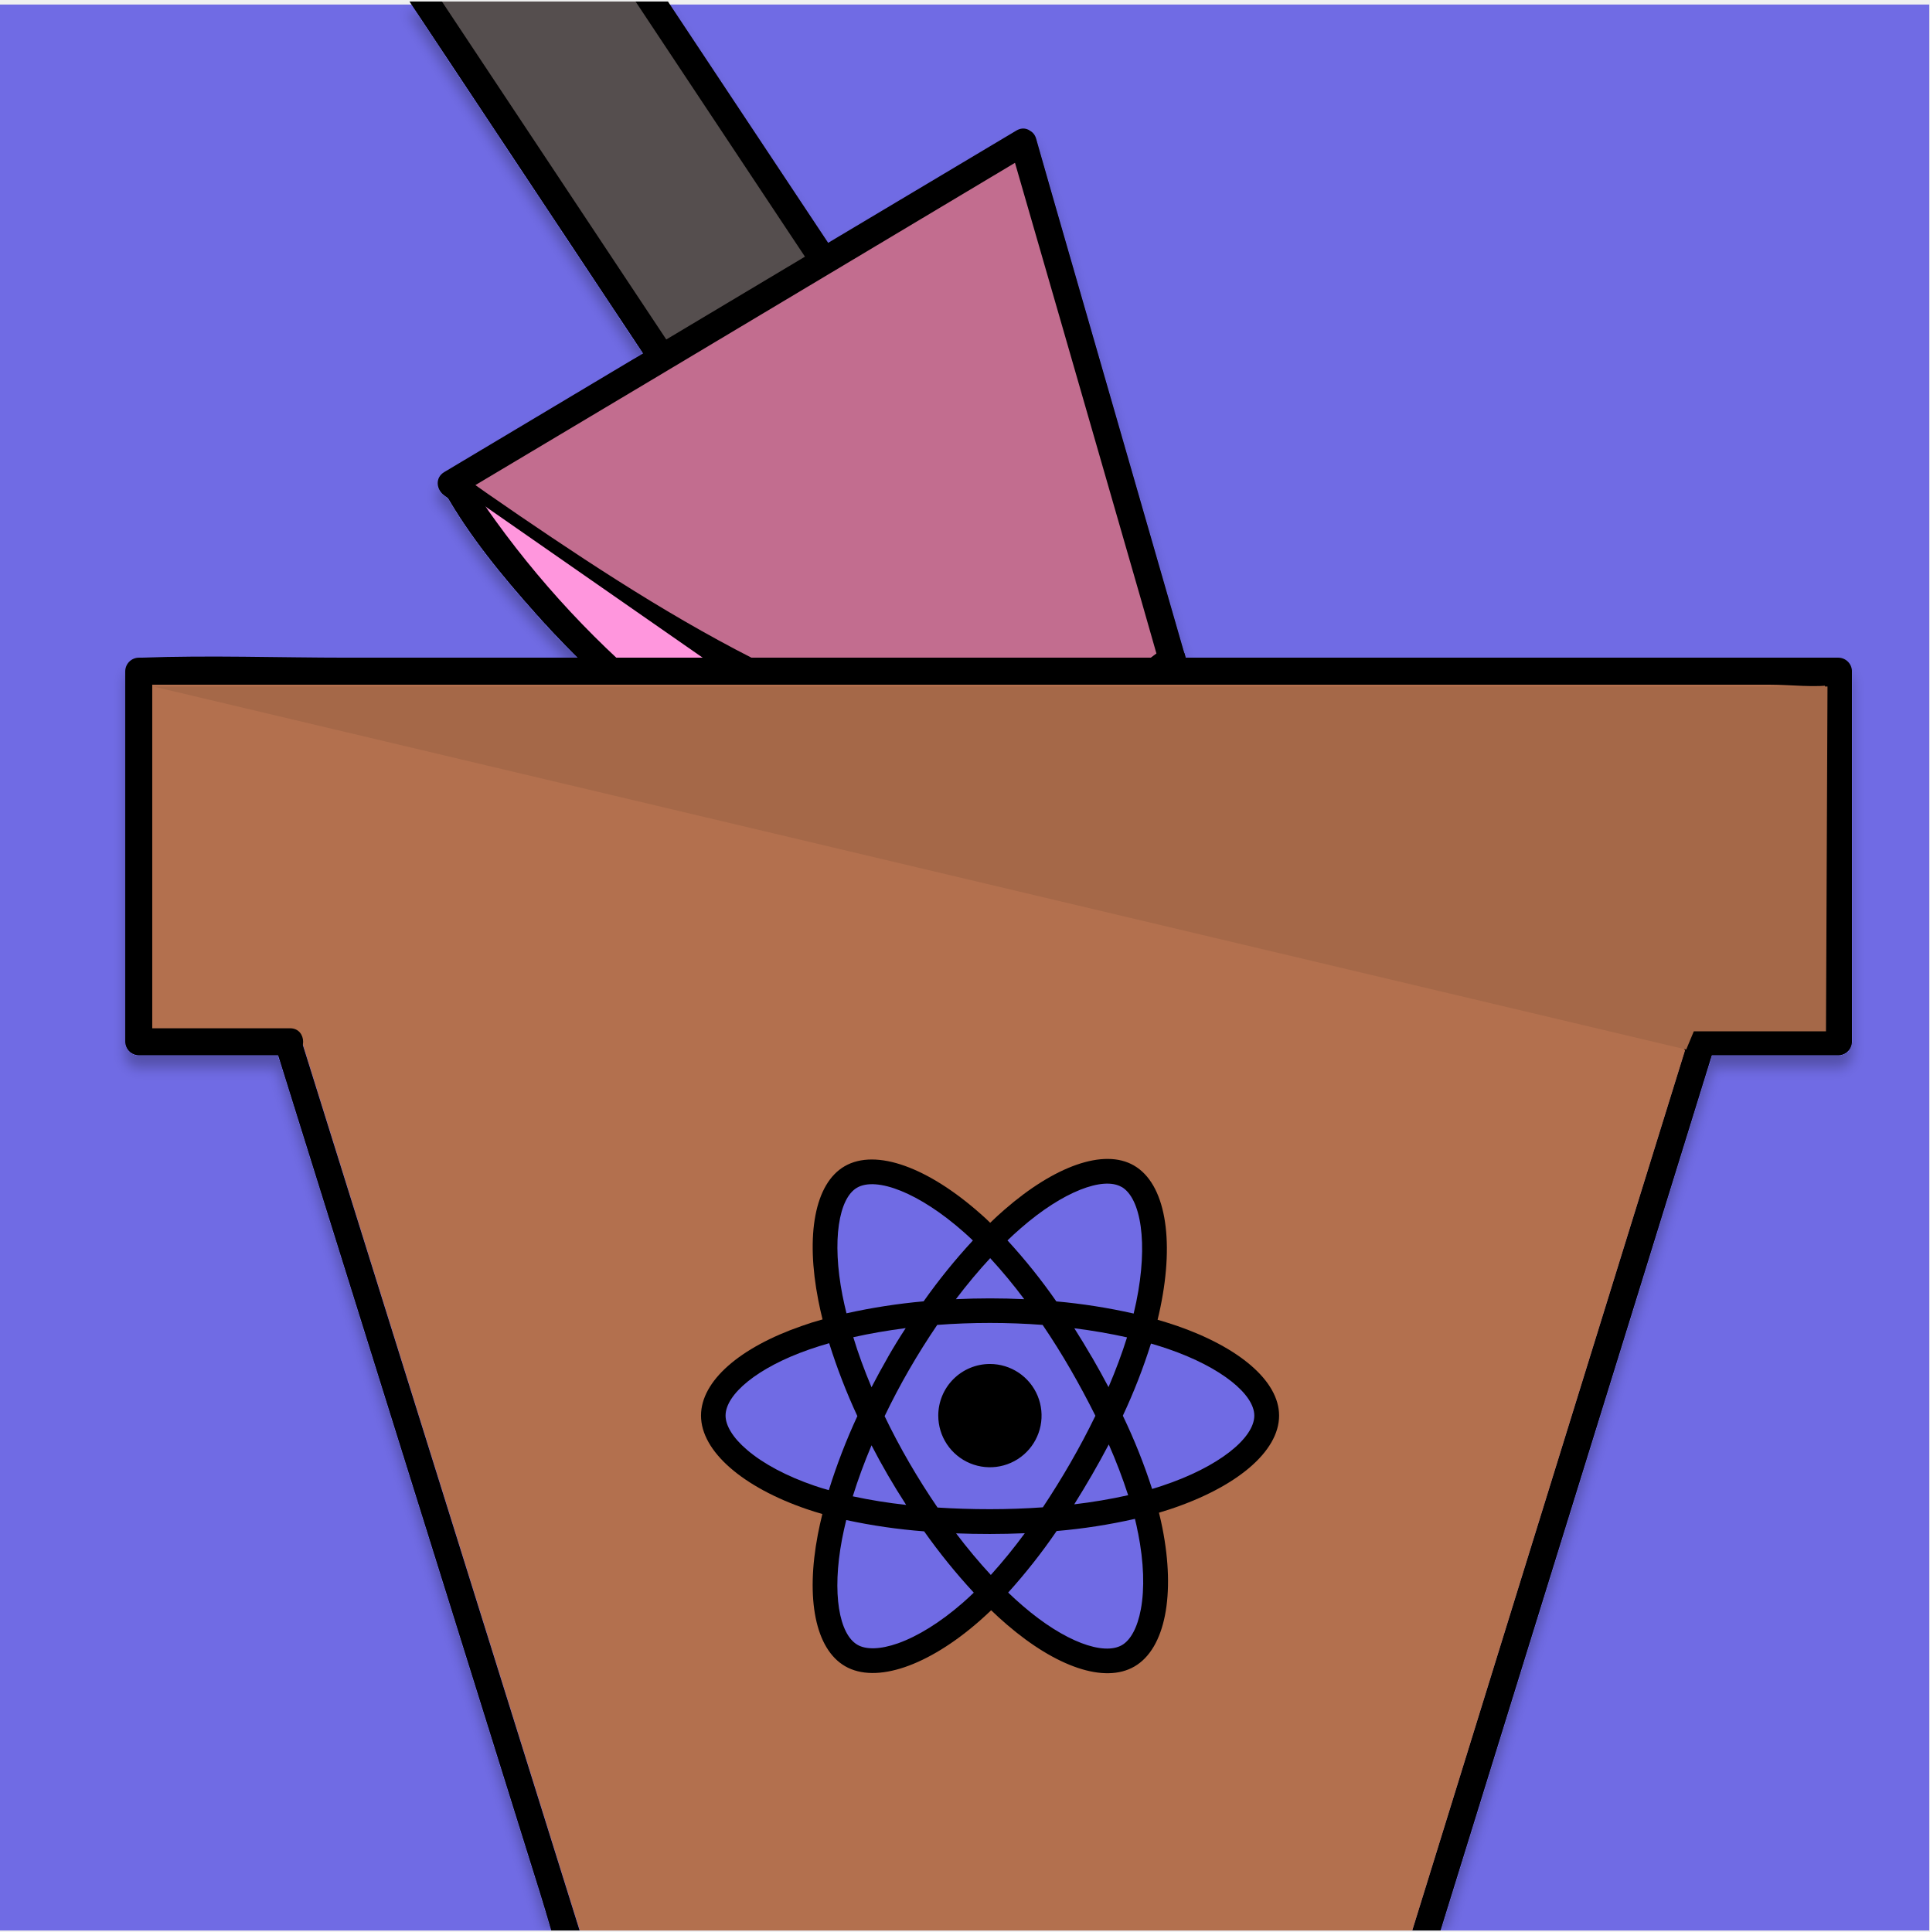
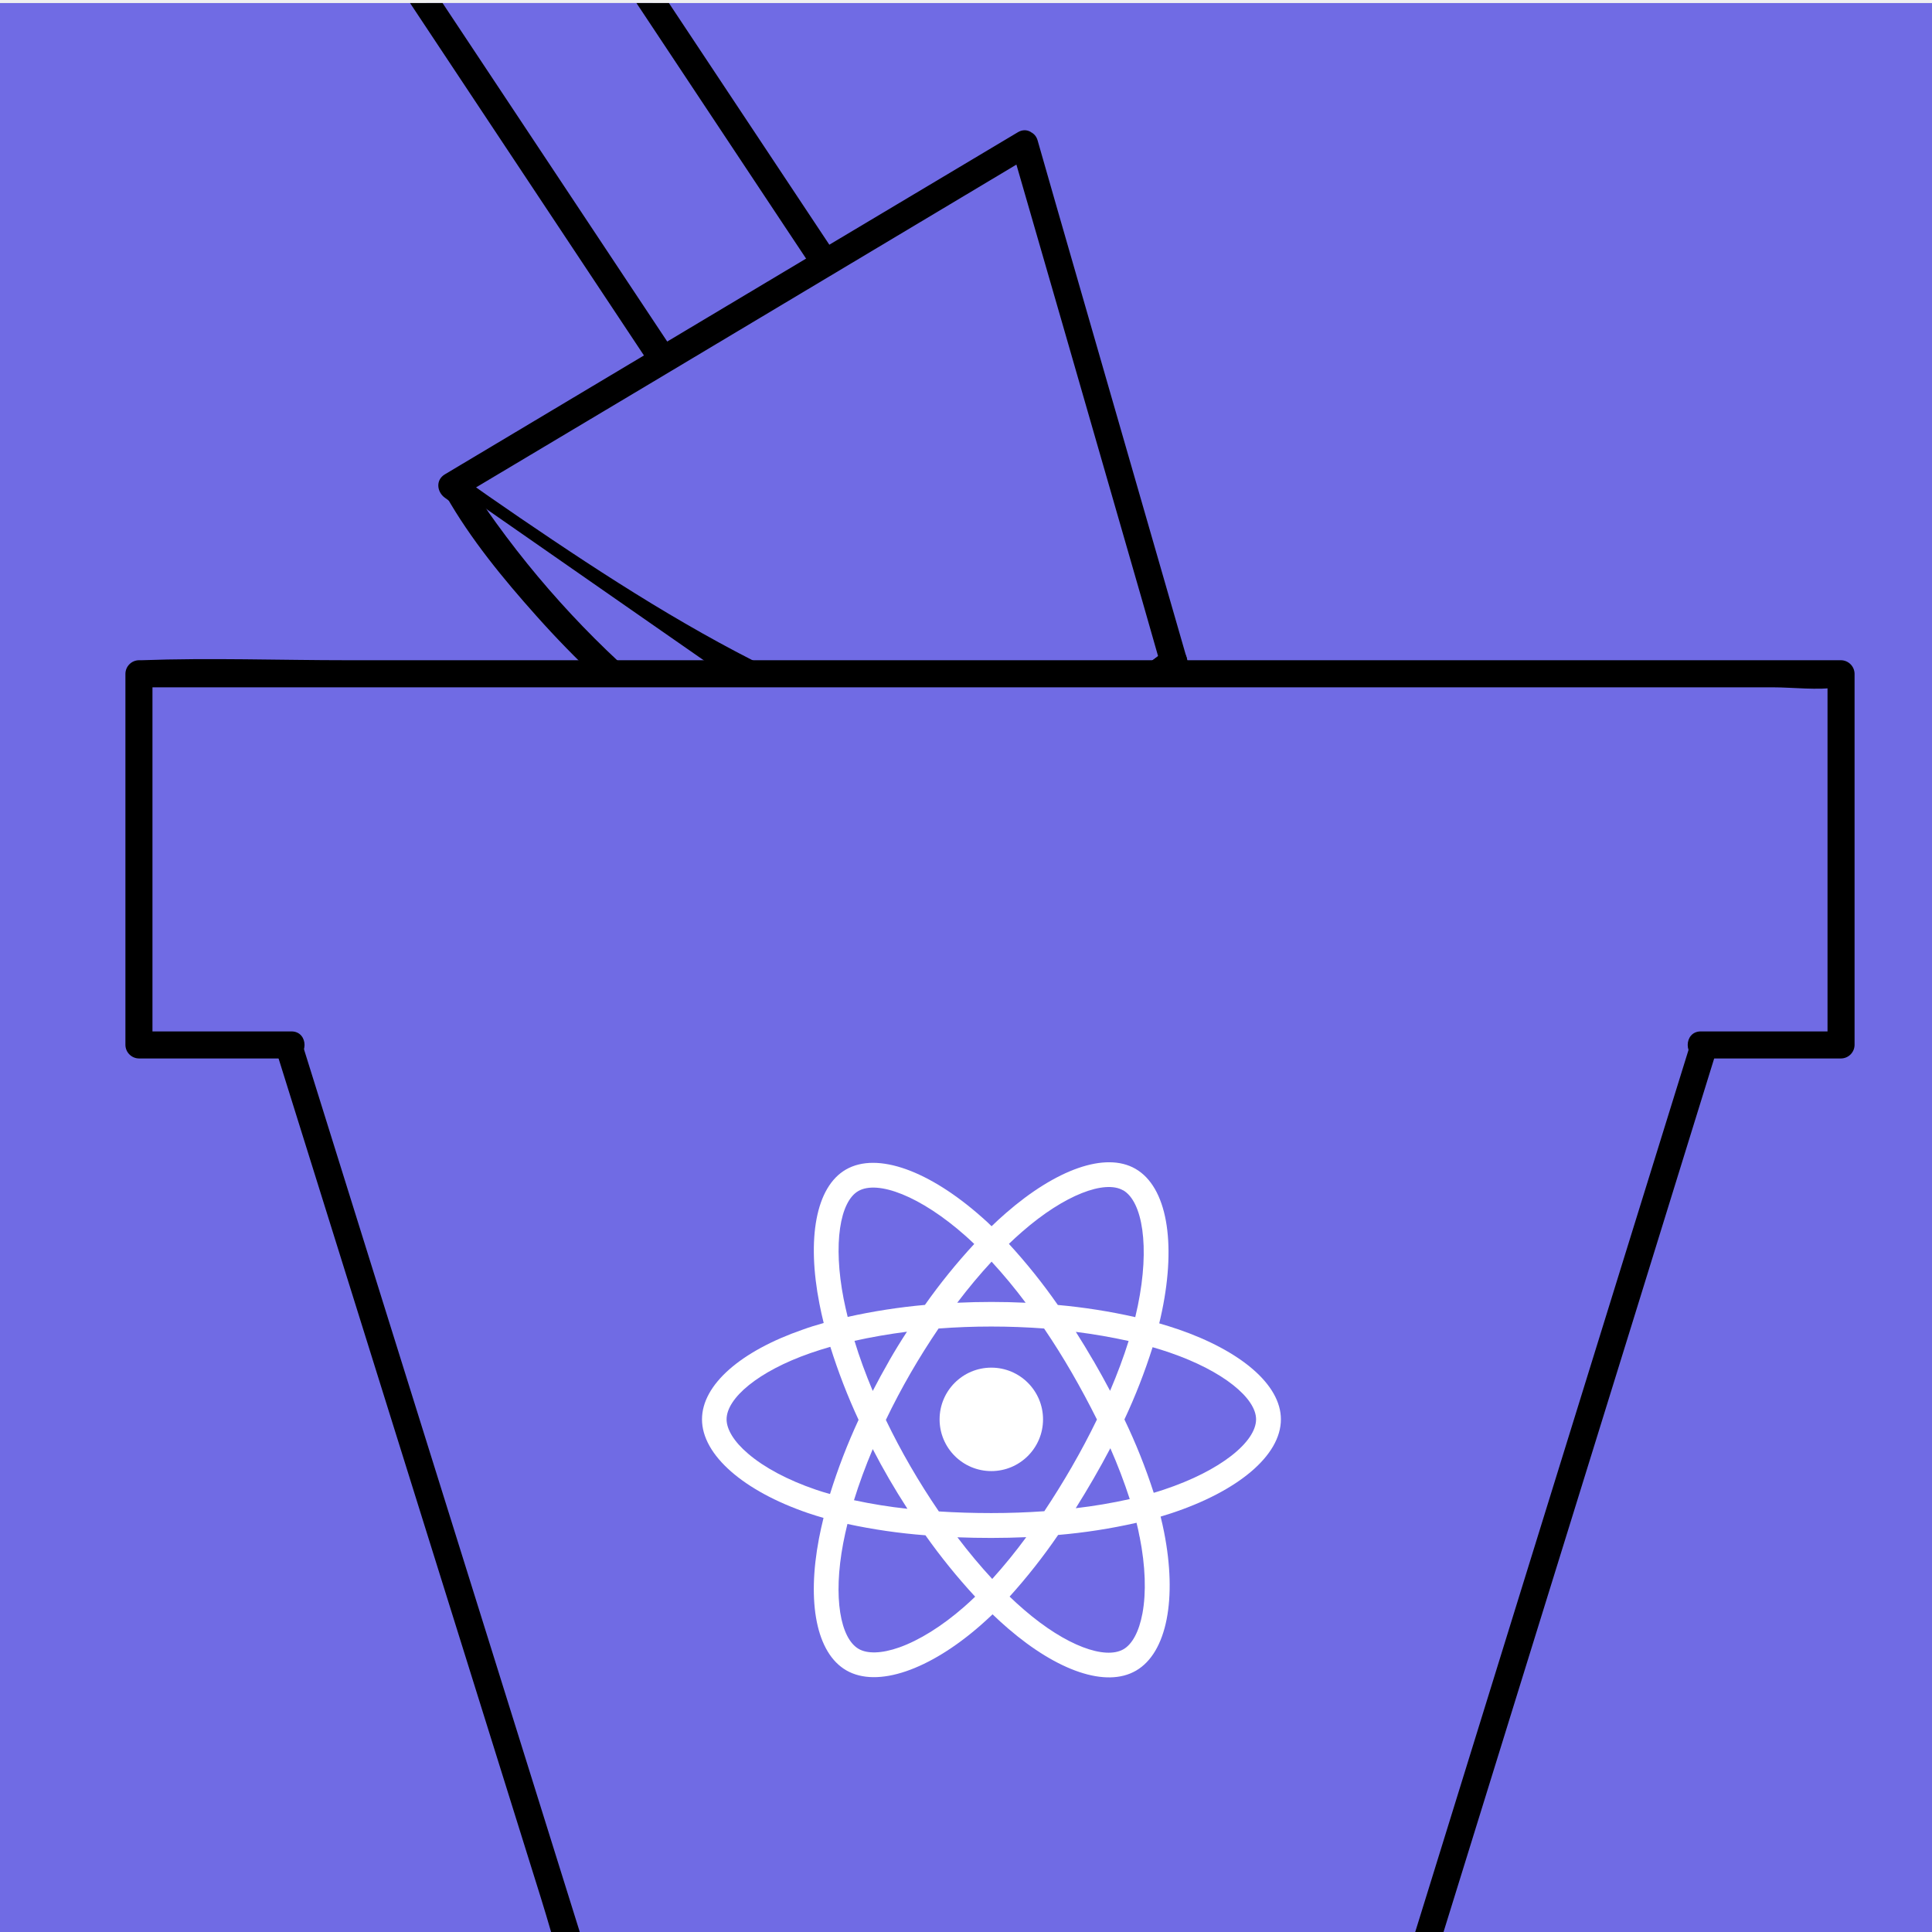
- <svg xmlns="http://www.w3.org/2000/svg" width="635" height="636" viewBox="0 0 635 636" fill="none">
-   <g clip-path="url(#clip0_1_25)">
-     <path d="M635 1.5H0V636.5H635V1.5Z" fill="#706BE4" />
-     <g filter="url(#filter0_d_1_25)">
-       <path d="M155.146 -88.964L103.504 -54.691L225.121 128.565L276.763 94.293L155.146 -88.964Z" fill="#554E4E" />
-       <path d="M274.52 90.44L222.87 124.72L228.96 126.31L187.77 64.25L122.41 -34.22L107.34 -56.94L105.74 -50.85L157.39 -85.13L151.3 -86.72L192.49 -24.66L257.84 73.81L272.92 96.5C276.07 101.25 283.78 96.8 280.6 92.01L239.41 29.97L174.06 -68.5L159 -91.21C157.73 -93.13 155 -94.21 152.92 -92.81L101.25 -58.5C99.34 -57.22 98.25 -54.5 99.66 -52.41L140.85 9.66L206.2 108.12L221.28 130.84C222.55 132.76 225.28 133.84 227.36 132.44L279 98.12C283.75 94.97 279.3 87.27 274.52 90.44Z" fill="black" />
-       <path d="M336.78 46.81L148.46 159.25C148.46 159.25 211.08 204.85 258.6 226.8C289.85 241.24 336.89 253.26 336.89 253.26L385.8 216.83L336.78 46.81Z" fill="#C26D8F" />
-       <path d="M334.54 42.97L270.84 80.97L169.39 141.57L146.21 155.41C143.13 157.25 143.57 161.17 146.21 163.09C179.08 187 213.71 209.83 250.21 227.73C273.34 239.06 298.07 247.01 322.8 254.03C326.8 255.16 334.96 259.16 339.12 257.09C343.12 255.09 346.85 251.33 350.4 248.68L388.01 220.68C388.824 220.16 389.455 219.398 389.814 218.502C390.173 217.605 390.241 216.618 390.01 215.68L373.44 158.19L347.04 66.61L341.04 45.66C339.46 40.17 330.87 42.51 332.46 48.03L349.07 105.5L375.47 197.08L381.47 218.08L383.47 213.08L334.56 249.51L337.99 249.06C311.39 242.25 284.45 234.13 259.55 222.49C228.44 207.94 199.25 189.02 170.92 169.71C164.1 165.05 157.3 160.36 150.62 155.5V163.18L214.32 125.18L315.84 64.5L339 50.65C343.94 47.72 339.47 40.03 334.54 42.97Z" fill="black" />
-       <path d="M396.8 261.08L348.32 297.96L336.89 253.26L385.8 216.83L396.8 261.08Z" fill="white" />
-       <path d="M394.55 257.25L346.08 294.12L352.61 296.78L341.17 252.08L339.17 257.08L388 220.67L381.47 218.02L392.47 262.27C393.85 267.82 402.47 265.47 401.05 259.9L390.05 215.65C389.42 213.1 385.83 211.27 383.52 212.99L334.61 249.42C333.799 249.943 333.171 250.705 332.813 251.601C332.454 252.497 332.383 253.482 332.61 254.42L344 299.14C344.65 301.66 348.23 303.56 350.54 301.8L399 264.93C403.54 261.5 399.11 253.78 394.55 257.25Z" fill="black" />
-       <path d="M348.32 297.96C211.86 268.71 150.45 160.25 150.45 160.25L348.32 297.96Z" fill="#FF96DD" />
-       <path d="M349.5 293.67C304 283.828 261.319 263.811 224.66 235.12C201.218 216.915 180.49 195.463 163.1 171.41C159.939 167.095 156.999 162.622 154.29 158.01C151.47 153.01 143.78 157.51 146.61 162.5C154.67 176.69 165.4 189.73 176.22 201.85C202.035 230.845 232.818 255 267.12 273.18C292.349 286.444 319.261 296.223 347.12 302.25C352.7 303.46 355.12 294.89 349.48 293.67H349.5Z" fill="black" />
-       <path d="M578.9 278.01C579.582 278.018 580.253 278.181 580.863 278.487C581.472 278.794 582.004 279.235 582.417 279.778C582.829 280.321 583.113 280.952 583.245 281.621C583.377 282.29 583.355 282.981 583.18 283.64C583.12 283.86 583.02 284.09 582.97 284.32C581.86 289.42 579.83 294.48 578.28 299.46C575 310.06 571.717 320.66 568.43 331.26L538.43 428.17L503.81 539.78C494.243 570.64 484.68 601.503 475.12 632.37C471.16 645.15 467.197 657.93 463.23 670.71C463.06 671.273 462.786 671.799 462.42 672.26C464.22 669.68 463.06 665.08 458.94 665.08H455.53C456.68 660.86 458.27 656.67 459.53 652.53L469.38 620.72C479.38 588.42 489.38 556.117 499.38 523.81C510.9 486.61 522.427 449.41 533.96 412.21C543.533 381.337 553.097 350.473 562.65 319.62C565.983 308.86 569.317 298.1 572.65 287.34C574.424 287.315 576.195 287.171 577.95 286.91C578.239 286.885 578.531 286.885 578.82 286.91L574.53 281.28C573.9 283.28 573.28 285.28 572.65 287.34C567.86 287.43 562.82 286.91 558.27 286.91H82.27C81.758 285.185 81.089 283.512 80.27 281.91C80.176 281.695 80.106 281.47 80.06 281.24L75.77 286.87H82.23C83.23 290.27 84.02 293.87 85 297.05C88.333 307.65 91.647 318.253 94.94 328.86C105.033 361.16 115.127 393.463 125.22 425.77C136.853 462.97 148.48 500.17 160.1 537.37C169.74 568.237 179.383 599.1 189.03 629.96C192.69 641.653 196.357 653.347 200.03 665.04H196.77L201.05 668.31L200.05 665.04H455.45C455.2 665.9 454.98 666.77 454.79 667.63C454.73 667.86 454.65 668.08 454.58 668.31C453.09 673.11 459.49 675.5 462.24 672.31C461.844 672.826 461.331 673.239 460.743 673.516C460.155 673.792 459.509 673.924 458.86 673.9H196.87C195.9 673.884 194.96 673.558 194.188 672.969C193.416 672.381 192.853 671.561 192.58 670.63C192.51 670.41 192.45 670.17 192.37 669.95C186.52 654.76 182.55 638.54 177.69 623.01C167.603 590.697 157.51 558.393 147.41 526.1C135.803 488.953 124.177 451.777 112.53 414.57C102.89 383.71 93.247 352.847 83.6 321.98C79.6 309.2 75.6 296.42 71.6 283.64C71.427 282.98 71.406 282.289 71.54 281.62C71.673 280.951 71.958 280.321 72.371 279.778C72.785 279.236 73.317 278.794 73.927 278.488C74.536 278.181 75.208 278.018 75.89 278.01H76.76C97.05 277.24 117.52 278.01 137.82 278.01H578.9Z" fill="black" />
-       <path d="M574.61 281.28L578.9 286.91C578.611 286.885 578.319 286.885 578.03 286.91C576.275 287.172 574.504 287.315 572.73 287.34C573.36 285.32 574 283.3 574.61 281.28Z" fill="black" />
-       <path d="M572.73 287.34C569.397 298.1 566.063 308.86 562.73 319.62C553.163 350.48 543.587 381.343 534 412.21C522.473 449.41 510.947 486.61 499.42 523.81C489.42 556.123 479.42 588.427 469.42 620.72L459.56 652.5C458.27 656.64 456.68 660.83 455.56 665.05H200.13C196.477 653.35 192.81 641.657 189.13 629.97C179.49 599.11 169.847 568.247 160.2 537.38C148.573 500.18 136.947 462.98 125.32 425.78C115.227 393.473 105.133 361.17 95.04 328.87C91.707 318.27 88.393 307.667 85.1 297.06C84.1 293.92 83.38 290.28 82.33 286.88H558.33C562.9 286.91 567.94 287.43 572.73 287.34Z" fill="#B3704E" />
-       <path d="M82.37 286.91H75.91L80.2 281.28C80.246 281.51 80.316 281.735 80.41 281.95C81.213 283.54 81.869 285.201 82.37 286.91Z" fill="black" />
-       <path d="M143.48 342.94H45.67V220.97H605.1V342.94H506.96" fill="#B3704E" />
-       <path d="M93.48 338.5H45.67L50.11 342.95V220.95L45.67 225.4H582.45C589.4 225.4 597.29 226.45 604.19 225.4C604.493 225.375 604.797 225.375 605.1 225.4L600.66 220.95V342.95L605.1 338.5H558C552.28 338.5 552.27 347.39 558 347.39H605.1C606.274 347.377 607.397 346.905 608.229 346.076C609.06 345.246 609.534 344.124 609.55 342.95V220.95C609.532 219.775 609.057 218.654 608.227 217.823C607.396 216.993 606.275 216.518 605.1 216.5H114.31C91.79 216.5 69.09 215.68 46.58 216.5H45.67C44.495 216.515 43.372 216.989 42.541 217.82C41.709 218.652 41.236 219.775 41.22 220.95V342.95C41.238 344.124 41.713 345.244 42.544 346.073C43.375 346.902 44.496 347.374 45.67 347.39H95.48C101.2 347.39 101.21 338.5 95.48 338.5H93.48Z" fill="black" />
-       <path d="M387.13 436.38C385.13 435.69 383.06 435.05 381.01 434.45C381.35 433.07 381.66 431.67 381.95 430.28C386.59 407.77 383.56 389.63 373.2 383.66C363.28 377.94 347.04 383.91 330.65 398.18C329.03 399.587 327.45 401.037 325.91 402.53C324.91 401.53 323.83 400.53 322.76 399.61C305.57 384.36 288.35 377.93 278.01 383.91C268.09 389.65 265.15 406.7 269.33 428.03C269.743 430.15 270.21 432.253 270.73 434.34C268.29 435.007 265.957 435.743 263.73 436.55C243.58 443.55 230.73 454.55 230.73 466C230.73 477.79 244.54 489.62 265.52 496.79C267.22 497.37 268.937 497.907 270.67 498.4C270.11 500.653 269.61 502.92 269.17 505.2C265.17 526.2 268.3 542.8 278.17 548.51C288.39 554.4 305.53 548.34 322.23 533.75C323.55 532.59 324.88 531.37 326.23 530.09C327.897 531.703 329.613 533.267 331.38 534.78C347.55 548.7 363.52 554.32 373.38 548.6C383.59 542.69 386.91 524.81 382.6 503.05C382.273 501.39 381.893 499.697 381.46 497.97C382.66 497.61 383.84 497.24 385 496.86C406.81 489.64 421 477.95 421 466C421 454.54 407.72 443.46 387.17 436.38H387.13Z" fill="black" />
-       <path d="M382.4 489.15C381.4 489.49 380.29 489.82 379.2 490.15C376.542 481.904 373.325 473.848 369.57 466.04C373.18 458.337 376.273 450.403 378.83 442.29C380.783 442.85 382.67 443.443 384.49 444.07C402.1 450.13 412.84 459.07 412.84 466C412.84 473.36 401.24 482.91 382.4 489.15ZM374.58 504.63C376.49 514.25 376.76 522.95 375.5 529.75C374.37 535.86 372.09 539.93 369.27 541.56C363.27 545.03 350.45 540.56 336.62 528.62C335.027 527.253 333.43 525.8 331.83 524.26C337.594 517.872 342.923 511.103 347.78 504C356.452 503.262 365.062 501.925 373.55 500C373.94 501.57 374.29 503.1 374.55 504.6L374.58 504.63ZM295.58 540.96C289.72 543.03 285.05 543.09 282.23 541.46C276.23 538 273.74 524.64 277.14 506.71C277.55 504.59 278.01 502.49 278.53 500.39C286.982 502.211 295.549 503.454 304.17 504.11C309.173 511.184 314.631 517.925 320.51 524.29C319.33 525.43 318.12 526.543 316.88 527.63C309.5 534.08 302.1 538.63 295.58 540.96ZM268.1 489.1C258.82 485.93 251.16 481.81 245.91 477.31C241.19 473.31 238.81 469.26 238.81 466C238.81 459.07 249.14 450.23 266.37 444.23C268.53 443.483 270.71 442.797 272.91 442.17C275.476 450.364 278.576 458.381 282.19 466.17C278.525 474.077 275.388 482.218 272.8 490.54C271.22 490.12 269.66 489.63 268.1 489.1ZM277.3 426.5C273.73 408.22 276.1 394.44 282.08 390.98C288.44 387.29 302.52 392.55 317.36 405.72C318.31 406.56 319.26 407.45 320.21 408.36C314.371 414.672 308.955 421.363 304 428.39C295.461 429.157 286.98 430.473 278.61 432.33C278.13 430.39 277.693 428.437 277.3 426.47V426.5ZM359.38 446.77C357.52 443.557 355.593 440.383 353.6 437.25C359.67 438.02 365.49 439.04 370.95 440.25C369.31 445.5 367.26 451 364.86 456.63C363.1 453.297 361.273 449.997 359.38 446.73V446.77ZM325.91 414.17C329.87 418.48 333.608 422.989 337.11 427.68C329.62 427.33 322.11 427.33 314.62 427.68C318.32 422.8 322.1 418.28 325.91 414.17ZM292.22 446.82C290.36 450.06 288.57 453.343 286.85 456.67C284.49 451.05 282.46 445.53 280.85 440.2C286.28 438.98 292.07 437.99 298.1 437.2C296.033 440.36 294.073 443.557 292.22 446.79V446.82ZM298.22 495.4C292.329 494.762 286.474 493.821 280.68 492.58C282.36 487.16 284.43 481.52 286.85 475.78C288.57 479.113 290.37 482.397 292.25 485.63C294.13 488.863 296.123 492.11 298.23 495.37L298.22 495.4ZM326.13 518.47C322.27 514.31 318.43 509.71 314.68 504.77C318.32 504.91 322.04 504.98 325.81 504.98C329.58 504.98 333.52 504.89 337.3 504.73C333.812 509.484 330.088 514.06 326.14 518.44L326.13 518.47ZM364.93 475.47C367.343 480.938 369.476 486.525 371.32 492.21C365.459 493.515 359.534 494.516 353.57 495.21C355.57 492.023 357.517 488.793 359.41 485.52C361.303 482.247 363.147 478.907 364.94 475.5L364.93 475.47ZM352.37 481.47C349.483 486.477 346.44 491.387 343.24 496.2C337.59 496.6 331.76 496.81 325.81 496.81C319.86 496.81 314.13 496.63 308.58 496.27C305.3 491.47 302.2 486.553 299.28 481.52C296.36 476.487 293.653 471.377 291.16 466.19C293.667 460.97 296.367 455.853 299.26 450.84C302.153 445.833 305.227 440.937 308.48 436.15C314.14 435.72 319.95 435.5 325.81 435.5C331.67 435.5 337.51 435.72 343.17 436.15C346.403 440.917 349.46 445.797 352.34 450.79C355.22 455.783 357.953 460.873 360.54 466.06C358 471.293 355.277 476.427 352.37 481.46V481.47ZM369.13 390.7C375.51 394.37 377.98 409.19 373.98 428.62C373.72 429.89 373.43 431.15 373.13 432.41C364.744 430.516 356.242 429.18 347.68 428.41C342.778 421.362 337.406 414.653 331.6 408.33C333.02 406.957 334.477 405.623 335.97 404.33C349.97 392.1 363.15 387.28 369.13 390.73V390.7Z" fill="#706BE4" />
-       <path d="M325.82 449.01C329.182 449.01 332.469 450.007 335.265 451.875C338.06 453.743 340.239 456.398 341.526 459.504C342.813 462.611 343.149 466.029 342.493 469.327C341.837 472.624 340.218 475.653 337.841 478.031C335.463 480.408 332.434 482.027 329.136 482.683C325.839 483.339 322.421 483.003 319.314 481.716C316.208 480.429 313.553 478.25 311.685 475.455C309.817 472.659 308.82 469.372 308.82 466.01C308.82 461.501 310.611 457.177 313.799 453.989C316.987 450.801 321.311 449.01 325.82 449.01Z" fill="black" />
-     </g>
-     <path d="M601 339.5L601.5 226H50.5L555 345.5L557.5 339.5H601Z" fill="#A56848" />
-   </g>
+ <svg xmlns="http://www.w3.org/2000/svg" id="Layer_1" data-name="Layer 1" viewBox="0 0 635 635">
  <defs>
-     <filter id="filter0_d_1_25" x="37.22" y="-93.446" width="576.33" height="775.349" filterUnits="userSpaceOnUse" color-interpolation-filters="sRGB">
-       <feFlood flood-opacity="0" result="BackgroundImageFix" />
-       <feColorMatrix in="SourceAlpha" type="matrix" values="0 0 0 0 0 0 0 0 0 0 0 0 0 0 0 0 0 0 127 0" result="hardAlpha" />
-       <feOffset dy="4" />
-       <feGaussianBlur stdDeviation="2" />
-       <feComposite in2="hardAlpha" operator="out" />
-       <feColorMatrix type="matrix" values="0 0 0 0 0 0 0 0 0 0 0 0 0 0 0 0 0 0 0.25 0" />
-       <feBlend mode="normal" in2="BackgroundImageFix" result="effect1_dropShadow_1_25" />
-       <feBlend mode="normal" in="SourceGraphic" in2="effect1_dropShadow_1_25" result="shape" />
-     </filter>
-     <clipPath id="clip0_1_25">
-       <rect width="635" height="635" fill="white" transform="translate(0 0.5)" />
+     <style>.cls-1{fill:none;}.cls-2{fill:#706be4;}.cls-3{clip-path:url(#clip-path);}.cls-4{fill:#fff;}</style>
+     <clipPath id="clip-path">
+       <rect class="cls-1" y="1" width="635" height="635" />
    </clipPath>
  </defs>
+   <rect class="cls-2" y="1" width="635" height="635" />
+   <g class="cls-3">
+     <rect class="cls-2" x="159.14" y="-89.67" width="61.98" height="219.94" transform="translate(20.49 108.52) rotate(-33.57)" />
+     <path d="M274.52,90.94l-51.65,34.28,6.09,1.59L187.77,64.75,122.41-33.72,107.34-56.44l-1.6,6.09,51.65-34.28-6.09-1.59,41.19,62.06,65.35,98.47L272.92,97c3.15,4.75,10.86.3,7.68-4.49L239.41,30.47,174.06-68,159-90.71c-1.27-1.92-4-3-6.08-1.6L101.25-58c-1.91,1.28-3,4-1.59,6.09l41.19,62.07,65.35,98.46,15.08,22.72c1.27,1.92,4,3,6.08,1.6L279,98.62C283.75,95.47,279.3,87.77,274.52,90.94Z" />
+     <path class="cls-2" d="M336.78,47.31,148.46,159.75s62.62,45.6,110.14,67.55c31.25,14.44,78.29,26.46,78.29,26.46l48.91-36.43Z" />
+     <path d="M334.54,43.47l-63.7,38L169.39,142.07l-23.18,13.84c-3.08,1.84-2.64,5.76,0,7.68,32.87,23.91,67.5,46.74,104,64.64,23.13,11.33,47.86,19.28,72.59,26.3,4,1.13,12.16,5.13,16.32,3.06,4-2,7.73-5.76,11.28-8.41l37.61-28a4.62,4.62,0,0,0,2-5l-16.57-57.49-26.4-91.58-6-20.95c-1.58-5.49-10.17-3.15-8.58,2.37L349.07,106l26.4,91.58,6,21,2-5-48.91,36.43,3.43-.45c-26.6-6.81-53.54-14.93-78.44-26.57-31.11-14.55-60.3-33.47-88.63-52.78-6.82-4.66-13.62-9.35-20.3-14.21v7.68l63.7-38L315.84,65,339,51.15C343.94,48.22,339.47,40.53,334.54,43.47Z" />
+     <polygon class="cls-2" points="396.8 261.58 348.32 298.46 336.89 253.76 385.8 217.33 396.8 261.58" />
+     <path d="M394.55,257.75l-48.47,36.87,6.53,2.66-11.44-44.7-2,5L388,221.17l-6.53-2.65,11,44.25c1.38,5.55,10,3.2,8.58-2.37l-11-44.25c-.63-2.55-4.22-4.38-6.53-2.66l-48.91,36.43a4.65,4.65,0,0,0-2,5L344,299.64c.65,2.52,4.23,4.42,6.54,2.66L399,265.43C403.54,262,399.11,254.28,394.55,257.75Z" />
+     <path class="cls-2" d="M348.32,298.46C211.86,269.21,150.45,160.75,150.45,160.75" />
+     <path d="M349.5,294.17a308.31,308.31,0,0,1-124.84-58.55,312.44,312.44,0,0,1-61.56-63.71,158.61,158.61,0,0,1-8.81-13.4c-2.82-5-10.51-.5-7.68,4.49,8.06,14.19,18.79,27.23,29.61,39.35a326.3,326.3,0,0,0,90.9,71.33,315.1,315.1,0,0,0,80,29.07c5.58,1.21,8-7.36,2.36-8.58Z" />
+     <path d="M458.94,665.58H196.87l4.28,3.27-12-38.35-28.93-92.59-34.88-111.6L95.08,329.4l-9.94-31.81c-1.49-4.76-2.41-10.7-4.73-15.14a3.25,3.25,0,0,1-.21-.67l-4.29,5.63H558.35c6.27,0,13.47,1,19.68,0a5.06,5.06,0,0,1,.87,0l-4.29-5.63-11.89,38.34L534,412.71l-34.58,111.6-30,96.91L459.56,653c-1.55,5-3.54,10-4.69,15.14-.06.23-.14.45-.21.68-1.7,5.48,6.88,7.82,8.57,2.36l11.89-38.34,28.69-92.59L538.4,428.67l30-96.91,9.85-31.8c1.55-5,3.58-10,4.69-15.14,0-.23.15-.46.21-.68a4.48,4.48,0,0,0-4.28-5.63H137.84c-20.3,0-40.77-.77-61.06,0h-.87a4.49,4.49,0,0,0-4.29,5.63l12,38.34,28.93,92.59,34.88,111.61,30.28,96.91c4.86,15.53,8.83,31.75,14.68,46.94.08.22.14.46.21.68a4.55,4.55,0,0,0,4.29,3.27H458.94C464.67,674.48,464.68,665.58,458.94,665.58Z" />
+     <polyline class="cls-2" points="143.48 343.44 45.67 343.44 45.67 221.47 605.1 221.47 605.1 343.44 506.96 343.44" />
+     <path d="M95.8,339H45.67l4.44,4.45v-122l-4.44,4.45H582.45c6.95,0,14.84,1.05,21.74,0a5.53,5.53,0,0,1,.91,0l-4.44-4.45v122L605.1,339H559c-5.72,0-5.73,8.89,0,8.89H605.1a4.5,4.5,0,0,0,4.45-4.44v-122A4.52,4.52,0,0,0,605.1,217H114.31c-22.52,0-45.22-.82-67.73,0h-.91a4.51,4.51,0,0,0-4.45,4.45v122a4.51,4.51,0,0,0,4.45,4.44H95.8c5.72,0,5.73-8.89,0-8.89Z" />
+     <path class="cls-4" d="M387.13,436.88c-2-.69-4.07-1.33-6.12-1.93.34-1.38.65-2.78.94-4.17,4.64-22.51,1.61-40.65-8.75-46.62-9.92-5.72-26.16.25-42.55,14.52q-2.43,2.11-4.74,4.35c-1-1-2.08-2-3.15-2.92-17.19-15.25-34.41-21.68-44.75-15.7-9.92,5.74-12.86,22.79-8.68,44.12q.62,3.18,1.4,6.31-3.66,1-7,2.21c-20.15,7-33,18-33,29.45,0,11.79,13.81,23.62,34.79,30.79q2.55.87,5.15,1.61-.84,3.38-1.5,6.8c-4,21-.87,37.6,9,43.31,10.22,5.89,27.36-.17,44.06-14.76,1.32-1.16,2.65-2.38,4-3.66q2.5,2.42,5.15,4.69c16.17,13.92,32.14,19.54,42,13.82,10.21-5.91,13.53-23.79,9.22-45.55q-.49-2.49-1.14-5.08,1.8-.54,3.54-1.11c21.81-7.22,36-18.91,36-30.86,0-11.46-13.28-22.54-33.83-29.62Z" />
+     <path class="cls-2" d="M382.4,489.65c-1,.34-2.11.67-3.2,1a190.4,190.4,0,0,0-9.63-24.11,191.81,191.81,0,0,0,9.26-23.75q2.93.84,5.66,1.78c17.61,6.06,28.35,15,28.35,21.93,0,7.36-11.6,16.91-30.44,23.15Zm-7.82,15.48c1.91,9.62,2.18,18.32.92,25.12-1.13,6.11-3.41,10.18-6.23,11.81-6,3.47-18.82-1-32.65-12.94q-2.39-2.05-4.79-4.36a192.06,192.06,0,0,0,15.95-20.26,189,189,0,0,0,25.77-4c.39,1.57.74,3.1,1,4.6Zm-79,36.33c-5.86,2.07-10.53,2.13-13.35.5-6-3.46-8.49-16.82-5.09-34.75.41-2.12.87-4.22,1.39-6.32a190.36,190.36,0,0,0,25.64,3.72,199.79,199.79,0,0,0,16.34,20.18q-1.77,1.71-3.63,3.34c-7.38,6.45-14.78,11-21.3,13.33ZM268.1,489.6c-9.28-3.17-16.94-7.29-22.19-11.79-4.72-4-7.1-8.05-7.1-11.31,0-6.93,10.33-15.77,27.56-21.77q3.24-1.12,6.54-2.06a196.64,196.64,0,0,0,9.28,24,197.35,197.35,0,0,0-9.39,24.37C271.22,490.62,269.66,490.13,268.1,489.6ZM277.3,427c-3.57-18.28-1.2-32.06,4.78-35.52,6.36-3.69,20.44,1.57,35.28,14.74.95.84,1.9,1.73,2.85,2.64A194.84,194.84,0,0,0,304,428.89a199.6,199.6,0,0,0-25.39,3.94q-.72-2.91-1.31-5.86Zm82.08,20.27q-2.79-4.82-5.78-9.52c6.07.77,11.89,1.79,17.35,3-1.64,5.25-3.69,10.75-6.09,16.38q-2.64-5-5.48-9.9Zm-33.47-32.6a172.5,172.5,0,0,1,11.2,13.51c-7.49-.35-15-.35-22.49,0,3.7-4.88,7.48-9.4,11.29-13.51Zm-33.69,32.65q-2.79,4.86-5.37,9.85c-2.36-5.62-4.39-11.14-6-16.47,5.43-1.22,11.22-2.21,17.25-3Q295,442.44,292.22,447.29Zm6,48.58a172.2,172.2,0,0,1-17.54-2.82c1.68-5.42,3.75-11.06,6.17-16.8q2.58,5,5.4,9.85T298.23,495.87Zm27.91,23.07c-3.86-4.16-7.7-8.76-11.45-13.7,3.64.14,7.36.21,11.13.21s7.71-.09,11.49-.25A175.79,175.79,0,0,1,326.14,518.94Zm38.8-43a176,176,0,0,1,6.39,16.74,174.57,174.57,0,0,1-17.75,3q3-4.78,5.84-9.69T364.94,476Zm-12.56,6q-4.33,7.51-9.13,14.73c-5.65.4-11.48.61-17.43.61s-11.68-.18-17.23-.54q-4.92-7.2-9.3-14.75t-8.12-15.33q3.76-7.83,8.1-15.35h0q4.34-7.51,9.22-14.69c5.66-.43,11.47-.65,17.33-.65s11.7.22,17.36.65q4.85,7.15,9.17,14.64t8.2,15.27q-3.81,7.85-8.17,15.4Zm16.76-90.77c6.38,3.67,8.85,18.49,4.85,37.92-.26,1.27-.55,2.53-.85,3.79a194.78,194.78,0,0,0-25.45-4,190.55,190.55,0,0,0-16.08-20.08q2.13-2.06,4.37-4c14-12.23,27.18-17.05,33.16-13.6Z" />
+     <path class="cls-4" d="M325.82,449.51a17,17,0,1,1-17,17,17,17,0,0,1,17-17" />
+   </g>
</svg>
